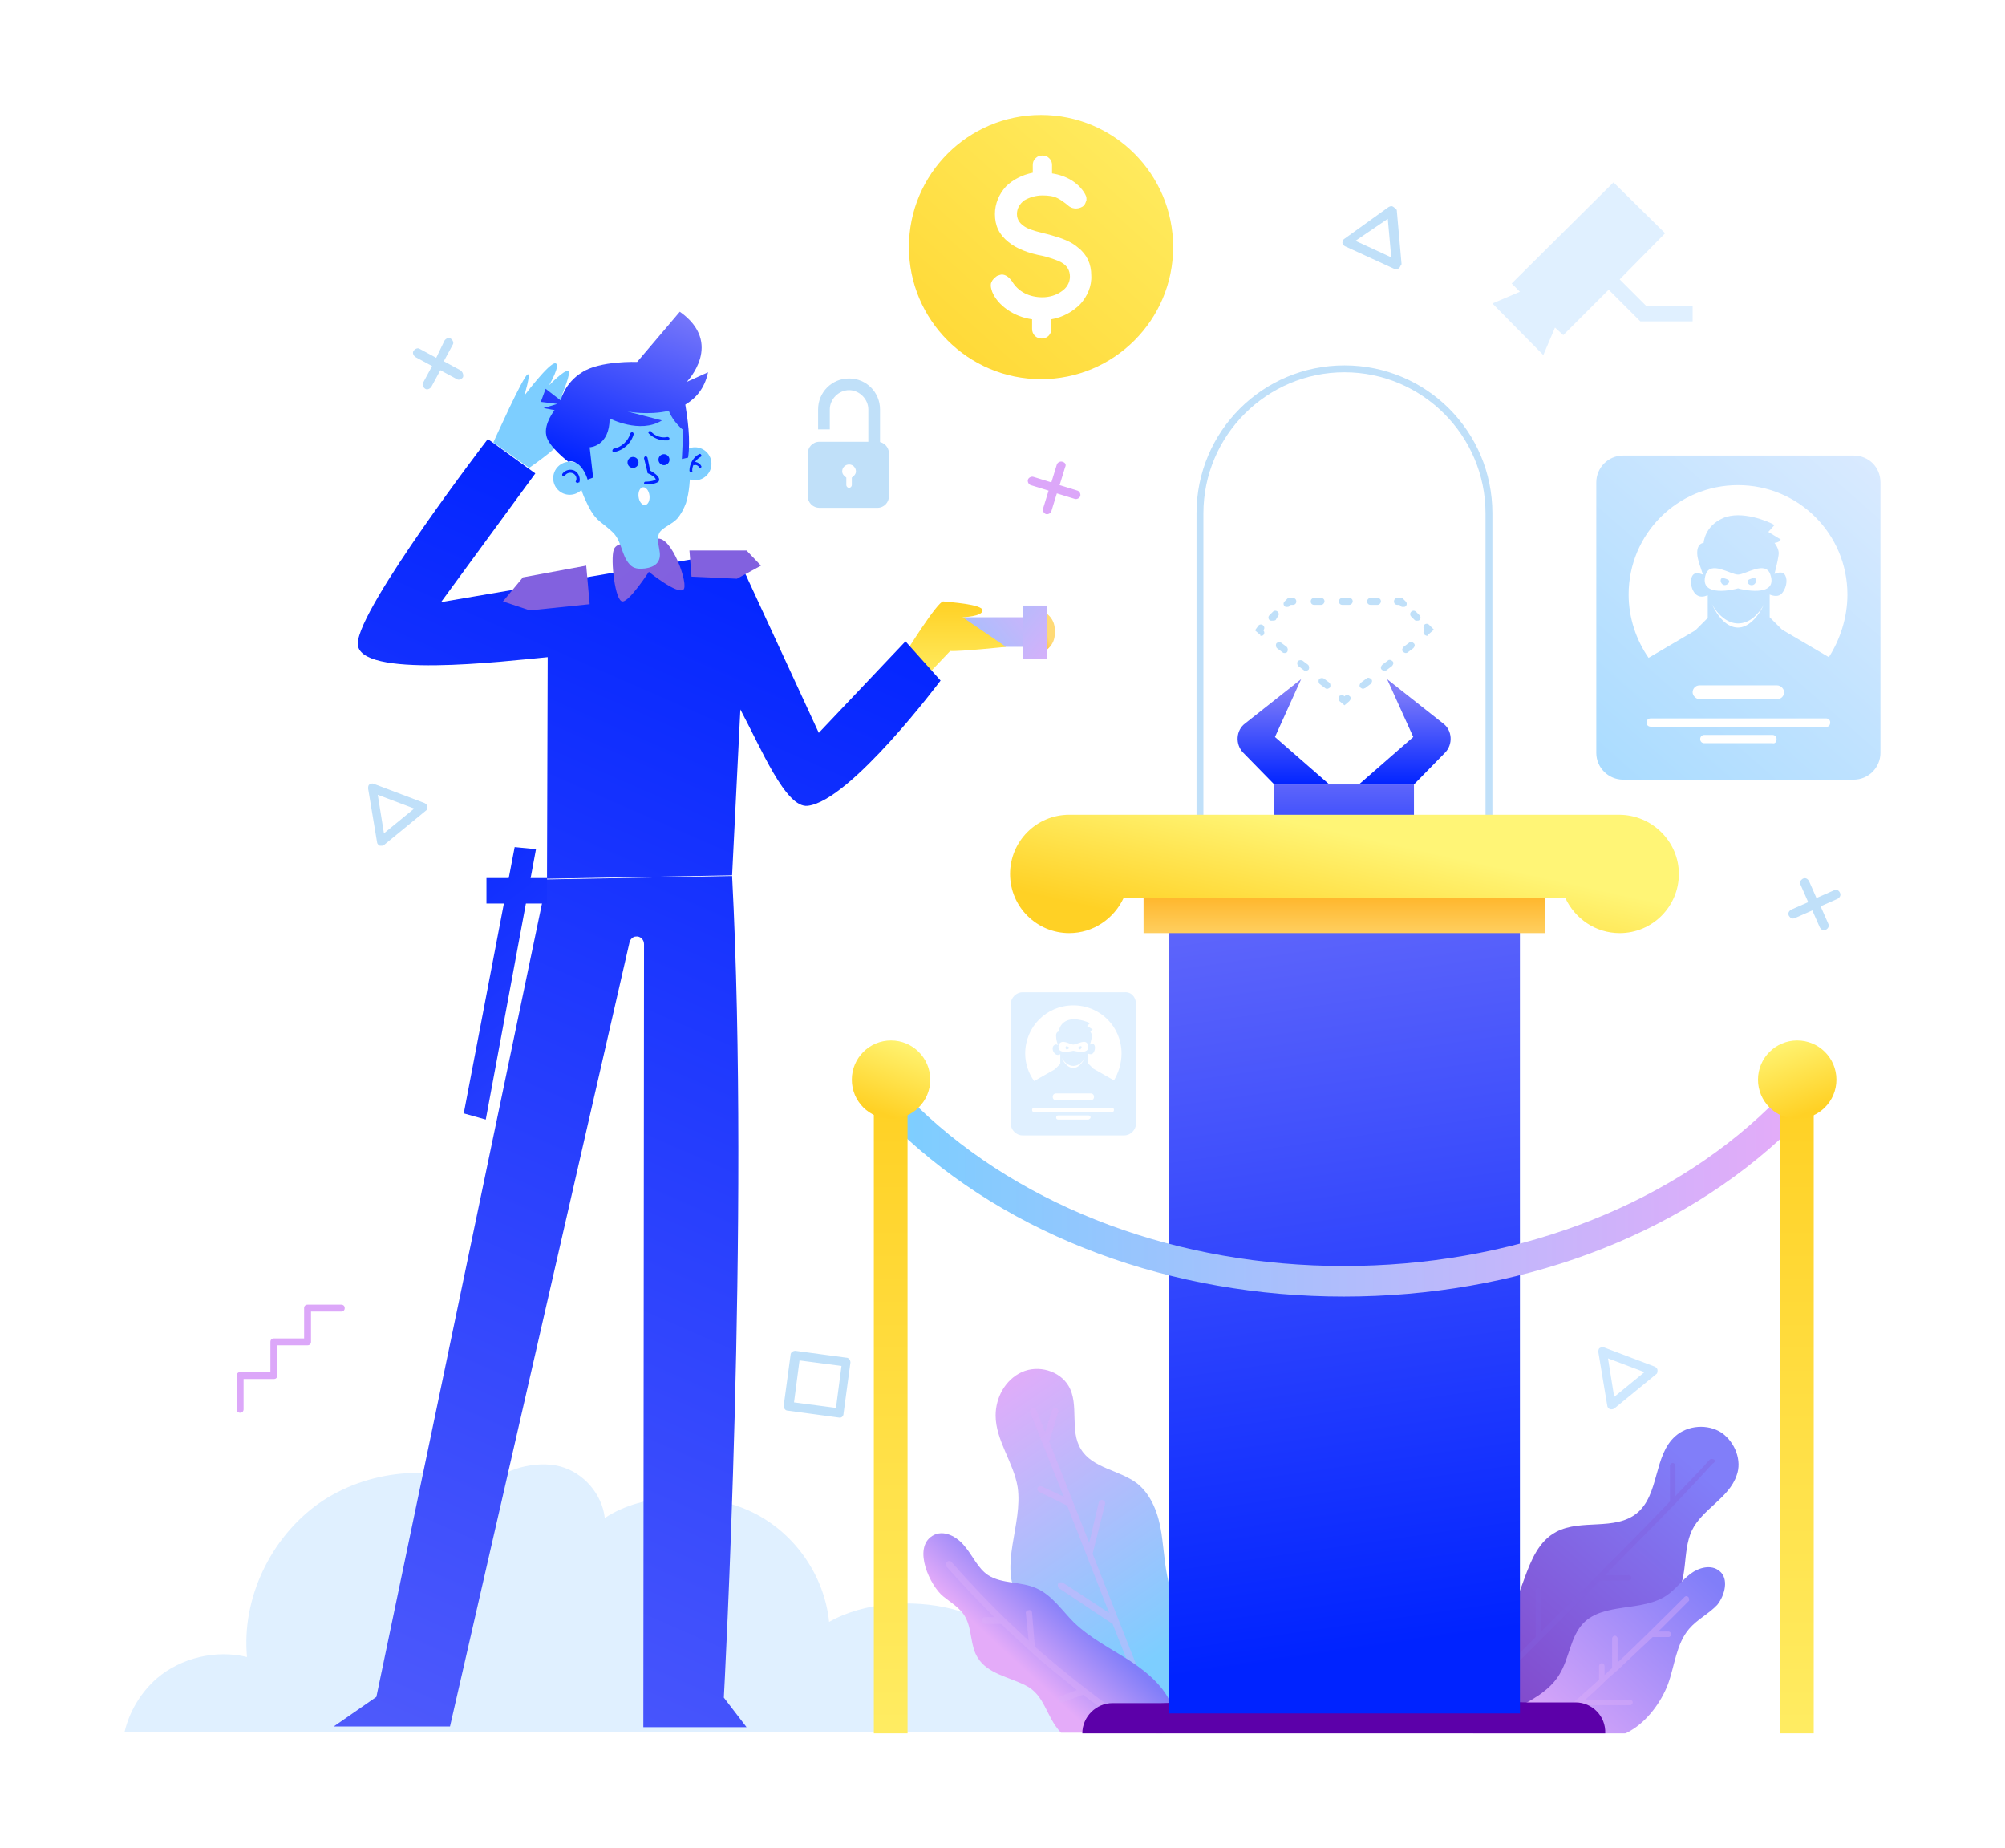
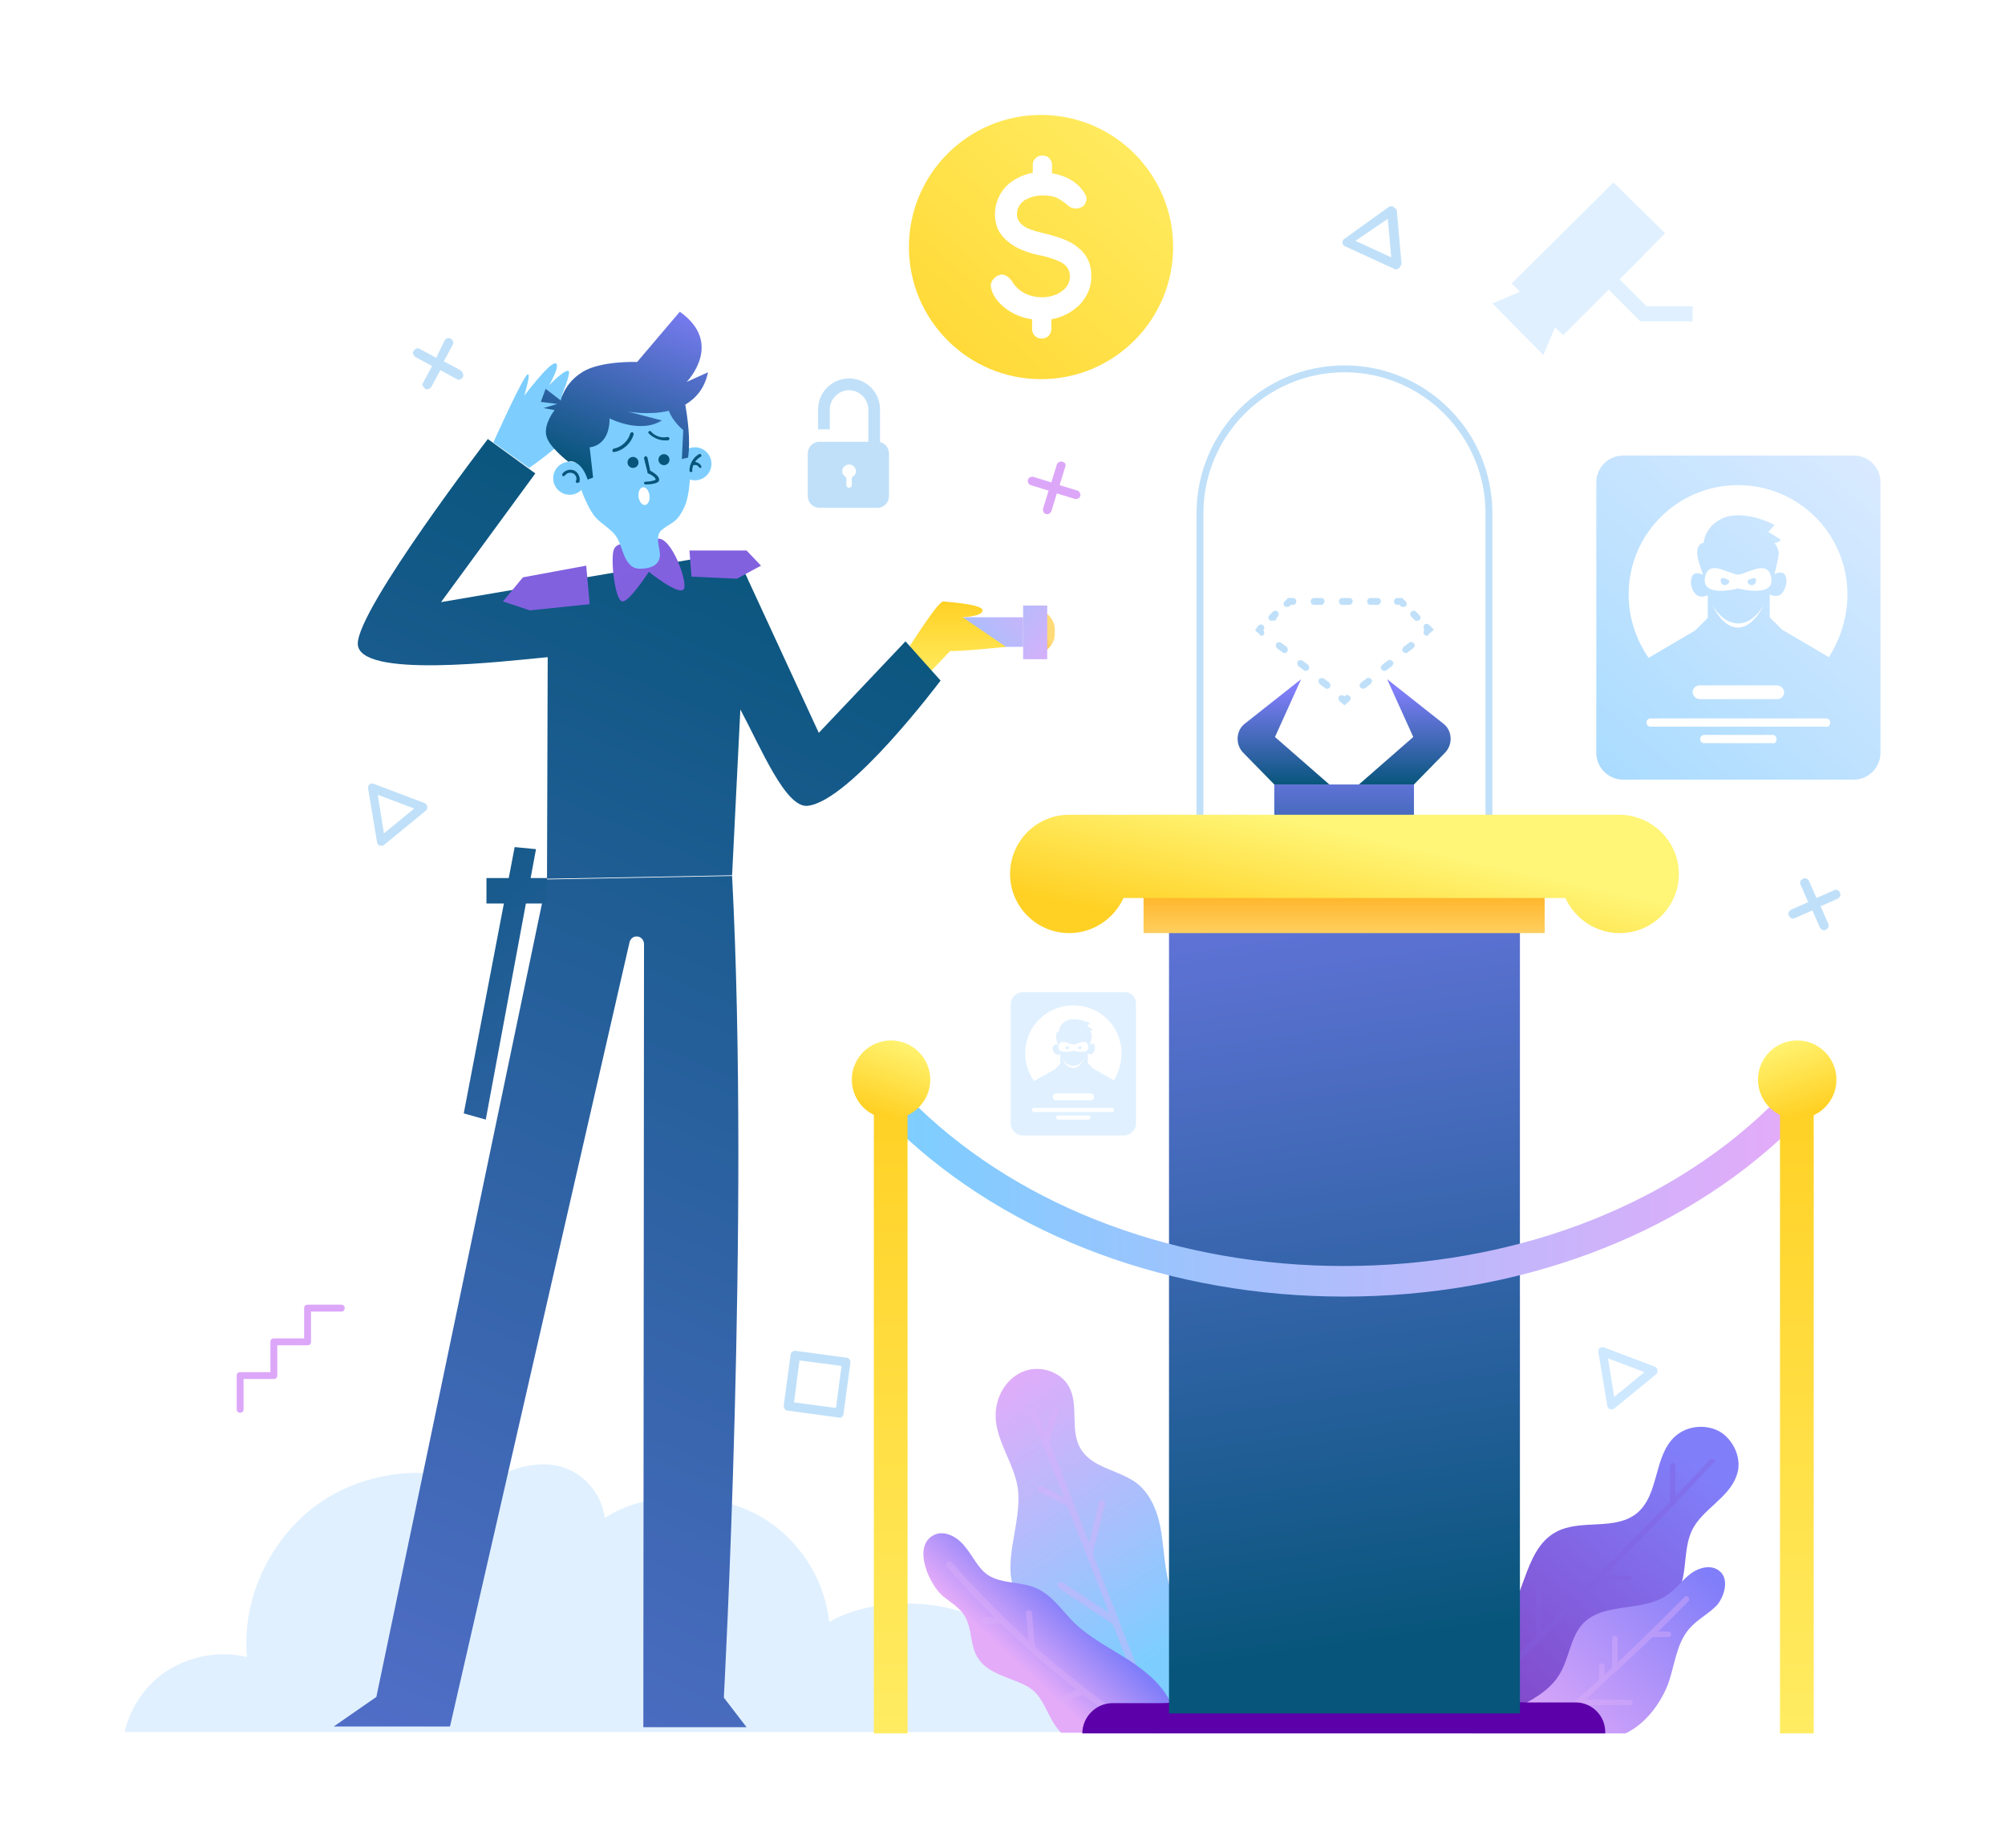
<svg xmlns="http://www.w3.org/2000/svg" version="1.1" id="OBJECTS" x="0px" y="0px" viewBox="0 0 291.4 268.5" style="enable-background:new 0 0 291.4 268.5;" xml:space="preserve">
  <style type="text/css">
	.st0{fill:#C0E0F9;}
	.st1{fill:url(#SVGID_1_);}
	.st2{fill:url(#SVGID_2_);}
	.st3{fill:#E0F0FF;}
	.st4{fill:url(#SVGID_3_);}
	.st5{opacity:0.4;fill:#DBAEFA;}
	.st6{fill:url(#SVGID_4_);}
	.st7{fill:url(#SVGID_5_);}
	.st8{opacity:0.4;fill:#8260DE;}
	.st9{fill:url(#SVGID_6_);}
	.st10{fill:url(#SVGID_7_);}
	.st11{fill:url(#SVGID_8_);}
	.st12{fill:url(#SVGID_9_);}
	.st13{fill:url(#SVGID_10_);}
	.st14{fill:url(#SVGID_11_);}
	.st15{fill:url(#SVGID_12_);}
	.st16{fill:#7DCEFF;}
- 	.st17{fill:#0023FF;}
+ 	.st17{fill:#07557b;}
	.st18{fill:#FFFEFF;}
	.st19{fill:url(#SVGID_13_);}
	.st20{fill:url(#SVGID_14_);}
	.st21{fill:url(#SVGID_15_);}
	.st22{fill:url(#SVGID_16_);}
	.st23{fill:url(#SVGID_17_);}
	.st24{fill:#8261DF;}
	.st25{fill:none;stroke:url(#SVGID_18_);stroke-width:4.442;stroke-linecap:round;stroke-linejoin:round;stroke-miterlimit:10;}
	.st26{fill:url(#SVGID_19_);}
	.st27{fill:url(#SVGID_20_);}
	.st28{fill:url(#SVGID_21_);}
	.st29{fill:url(#SVGID_22_);}
	.st30{fill:url(#SVGID_23_);}
	.st31{fill:url(#SVGID_24_);}
	.st32{fill:url(#SVGID_25_);}
	.st33{fill:url(#SVGID_26_);}
	.st34{fill:url(#SVGID_27_);}
	.st35{fill:url(#SVGID_28_);}
	.st36{fill:#DCA7F9;}
	.st37{fill:#CEE8FF;}
</style>
  <g>
    <g>
      <path class="st0" d="M216.9,121.2h-43V74.6c0-11.9,9.6-21.5,21.5-21.5s21.5,9.6,21.5,21.5V121.2z M174.8,120.2h41.1V74.6    c0-11.3-9.2-20.5-20.5-20.5c-11.3,0-20.5,9.2-20.5,20.5V120.2z" />
    </g>
    <linearGradient id="SVGID_1_" gradientUnits="userSpaceOnUse" x1="186.505" y1="114.211" x2="186.505" y2="100.179">
-       <stop offset="3.091980e-003" style="stop-color:#0023FF" />
+       <stop offset="3.091980e-003" style="stop-color:#07557b" />
      <stop offset="1" style="stop-color:#817EF9" />
    </linearGradient>
    <path class="st1" d="M185.2,114l-4.5-4.6c-1.2-1.2-1.1-3.3,0.3-4.3l8.1-6.4l-3.8,8.4l7.9,6.9H185.2z" />
    <linearGradient id="SVGID_2_" gradientUnits="userSpaceOnUse" x1="204.208" y1="114.211" x2="204.208" y2="100.179">
-       <stop offset="3.091980e-003" style="stop-color:#0023FF" />
+       <stop offset="3.091980e-003" style="stop-color:#07557b" />
      <stop offset="1" style="stop-color:#817EF9" />
    </linearGradient>
    <path class="st2" d="M205.5,114l4.5-4.6c1.2-1.2,1.1-3.3-0.3-4.3l-8.1-6.4l3.8,8.4l-7.9,6.9H205.5z" />
    <g>
      <g>
        <path class="st0" d="M203.9,88.2c-0.1,0-0.2,0-0.3-0.1l-0.2-0.2h-0.3c-0.3,0-0.5-0.2-0.5-0.5c0-0.3,0.2-0.5,0.5-0.5h0.7l0.5,0.5     c0.2,0.2,0.2,0.5,0,0.7C204.2,88.2,204.1,88.2,203.9,88.2z" />
      </g>
      <g>
        <path class="st0" d="M205.9,90.2c-0.1,0-0.2,0-0.3-0.1l-0.5-0.5c-0.2-0.2-0.2-0.5,0-0.7c0.2-0.2,0.5-0.2,0.7,0l0.5,0.5     c0.2,0.2,0.2,0.5,0,0.7C206.2,90.2,206.1,90.2,205.9,90.2z" />
      </g>
      <g>
        <path class="st0" d="M207.4,92.4c-0.1,0-0.3-0.1-0.4-0.2c-0.2-0.2-0.1-0.5,0-0.7c-0.2-0.2-0.1-0.5,0-0.7c0.2-0.2,0.5-0.2,0.7,0     l0.7,0.7l-0.8,0.7C207.6,92.3,207.5,92.4,207.4,92.4z" />
      </g>
      <g>
        <path class="st0" d="M198.1,100.1c-0.1,0-0.3-0.1-0.4-0.2c-0.2-0.2-0.1-0.5,0.1-0.7l0.8-0.6c0.2-0.2,0.5-0.1,0.7,0.1     c0.2,0.2,0.1,0.5-0.1,0.7l-0.8,0.6C198.3,100,198.2,100.1,198.1,100.1z M201.2,97.5c-0.1,0-0.3-0.1-0.4-0.2     c-0.2-0.2-0.1-0.5,0.1-0.7l0.8-0.6c0.2-0.2,0.5-0.1,0.7,0.1c0.2,0.2,0.1,0.5-0.1,0.7l-0.8,0.6C201.4,97.5,201.3,97.5,201.2,97.5z      M204.3,94.9c-0.1,0-0.3-0.1-0.4-0.2c-0.2-0.2-0.1-0.5,0.1-0.7l0.8-0.6c0.2-0.2,0.5-0.1,0.7,0.1c0.2,0.2,0.1,0.5-0.1,0.7     l-0.8,0.6C204.5,94.9,204.4,94.9,204.3,94.9z" />
      </g>
      <g>
        <path class="st0" d="M195.4,102.5l-0.7-0.6c-0.2-0.2-0.2-0.5-0.1-0.7c0.2-0.2,0.5-0.2,0.7-0.1l0.1,0.1l0.1-0.1     c0.2-0.2,0.5-0.1,0.7,0.1c0.2,0.2,0.1,0.5-0.1,0.7L195.4,102.5z" />
      </g>
      <g>
        <path class="st0" d="M192.9,100.1c-0.1,0-0.2,0-0.3-0.1l-0.8-0.6c-0.2-0.2-0.2-0.5-0.1-0.7c0.2-0.2,0.5-0.2,0.7-0.1l0.8,0.6     c0.2,0.2,0.2,0.5,0.1,0.7C193.2,100,193,100.1,192.9,100.1z M189.8,97.5c-0.1,0-0.2,0-0.3-0.1l-0.8-0.6c-0.2-0.2-0.2-0.5-0.1-0.7     c0.2-0.2,0.5-0.2,0.7-0.1l0.8,0.6c0.2,0.2,0.2,0.5,0.1,0.7C190.1,97.4,189.9,97.5,189.8,97.5z M186.7,94.9c-0.1,0-0.2,0-0.3-0.1     l-0.8-0.6c-0.2-0.2-0.2-0.5-0.1-0.7c0.2-0.2,0.5-0.2,0.7-0.1l0.8,0.6c0.2,0.2,0.2,0.5,0.1,0.7C187,94.9,186.8,94.9,186.7,94.9z" />
      </g>
      <g>
        <path class="st0" d="M183.3,92.4c-0.1,0-0.2,0-0.1-0.1l-0.8-0.7l0.5-0.7c0.2-0.2,0.5-0.2,0.7,0c0.2,0.2,0.2,0.5,0,0.7     c0.2,0.2,0.2,0.5,0,0.7C183.6,92.3,183.5,92.4,183.3,92.4z" />
      </g>
      <g>
        <path class="st0" d="M184.8,90.2c-0.1,0-0.2,0-0.3-0.1c-0.2-0.2-0.2-0.5,0-0.7l0.5-0.5c0.2-0.2,0.5-0.2,0.7,0     c0.2,0.2,0.2,0.5,0,0.7l-0.3,0.5C185.3,90.2,184.9,90.2,184.8,90.2z" />
      </g>
      <g>
        <path class="st0" d="M187,88.2c-0.1,0-0.2,0-0.3-0.1c-0.2-0.2-0.2-0.5,0-0.7l0.5-0.5h0.7c0.3,0,0.5,0.2,0.5,0.5     c0,0.3-0.2,0.5-0.5,0.5h-0.3l-0.2,0.2C187.3,88.2,187.1,88.2,187,88.2z" />
      </g>
      <g>
        <path class="st0" d="M200.2,87.9h-1c-0.3,0-0.5-0.2-0.5-0.5c0-0.3,0.2-0.5,0.5-0.5h1c0.3,0,0.5,0.2,0.5,0.5     C200.7,87.6,200.5,87.9,200.2,87.9z M196.1,87.9h-1c-0.3,0-0.5-0.2-0.5-0.5c0-0.3,0.2-0.5,0.5-0.5h1c0.3,0,0.5,0.2,0.5,0.5     C196.6,87.6,196.4,87.9,196.1,87.9z M192,87.9h-1c-0.3,0-0.5-0.2-0.5-0.5c0-0.3,0.2-0.5,0.5-0.5h1c0.3,0,0.5,0.2,0.5,0.5     C192.5,87.6,192.3,87.9,192,87.9z" />
      </g>
    </g>
    <path class="st3" d="M188.1,251.8c-1.4-5.9-4.9-11.2-10-14.2c-7.7-4.5-21.1-1.1-26.1,6.2c-3.1-4.9-8.1-8.6-13.7-10   c-5.6-1.4-12.7-1-17.8,1.9c-0.7-6.9-5.2-13.2-11.5-16.1c-6.2-2.9-15.4-2.8-21.1,1c-0.4-3.5-3.1-6.6-6.5-7.5   c-3.4-0.9-8.5,0.3-10.6,3.1c-7.8-3.6-17.5-2.6-24.5,2.3c-7,5-11.2,13.8-10.4,22.3c-4.5-1.1-9.6,0.1-13.1,3.1c-2.3,2-4,4.8-4.7,7.8   H188.1z" />
    <g>
      <g>
        <linearGradient id="SVGID_3_" gradientUnits="userSpaceOnUse" x1="168.159" y1="241.165" x2="141.175" y2="201.833">
          <stop offset="9.422110e-003" style="stop-color:#7DCEFF" />
          <stop offset="0.998" style="stop-color:#E4ABF9" />
        </linearGradient>
        <path class="st4" d="M148,232.2c1.7,2.7,5.2,3.9,7.3,6.2c1.9,2,2.7,4.8,3.3,7.4c0.5,2,0.9,4.1,1.8,6H177c0.6-1,0.9-2.1,1-3.4     c0.4-6.5-5.9-11.3-7.9-17.5c-0.8-2.6-0.9-5.4-1.3-8.1c-0.4-2.7-1.4-5.5-3.5-7.2c-2.6-2-6.5-2.2-8.2-5c-1.7-2.7-0.2-6.5-1.8-9.2     c-1.3-2.2-4.4-3.1-6.8-2c-2.4,1.1-3.8,3.7-3.8,6.3c0,3.6,2.6,6.8,3.2,10.4C148.7,221.5,145.1,227.6,148,232.2z" />
        <path class="st5" d="M154.6,217.5l-3.2-1.5c-0.2-0.1-0.5,0-0.6,0.2c-0.1,0.2,0,0.5,0.2,0.6l4.1,2l6.1,15.6l-6.7-4.4     c-0.2-0.1-0.5-0.1-0.7,0.1c-0.1,0.2-0.1,0.5,0.1,0.7l7.8,5.2l6.3,15.9c0,0,0,0,0,0h0.9c0-0.1,0.1-0.2,0-0.4l-10.1-25.7l1.8-7.2     c0.1-0.3-0.1-0.5-0.3-0.6c-0.3-0.1-0.5,0.1-0.6,0.3l-1.4,5.9l-5.8-14.7l1.3-4.3c0.1-0.3-0.1-0.5-0.3-0.6     c-0.3-0.1-0.5,0.1-0.6,0.3l-1,3.2l-1.3-3.2c-0.1-0.2-0.4-0.4-0.6-0.3c-0.2,0.1-0.4,0.4-0.3,0.6L154.6,217.5z" />
      </g>
      <g>
        <linearGradient id="SVGID_4_" gradientUnits="userSpaceOnUse" x1="156.271" y1="234.163" x2="148.598" y2="242.441">
          <stop offset="9.422110e-003" style="stop-color:#817EF9" />
          <stop offset="0.998" style="stop-color:#E4ABF9" />
        </linearGradient>
        <path class="st6" d="M154.2,251.8C154.2,251.8,154.2,251.8,154.2,251.8l16.8,0c0-0.9-0.1-1.9-0.4-3.1c-0.9-3.2-3.6-5.5-6.3-7.3     c-2.8-1.8-5.8-3.3-8.2-5.6c-1.8-1.8-3.2-4-5.5-5c-2.2-1-5-0.6-7-1.9c-1.5-1-2.2-2.8-3.4-4.2c-1.1-1.4-3.1-2.5-4.7-1.5     c-2.9,1.8-0.3,7.3,1.6,8.8c1.1,0.9,2.5,1.7,3.2,3c1,1.8,0.7,4.2,1.8,5.9c1.4,2.3,4.5,2.8,6.9,4     C151.9,246.3,152,249.5,154.2,251.8z" />
        <path class="st5" d="M164.9,250.5c-5.1-3.4-9.9-7.2-14.5-11.2l-0.4-4.9c0-0.3-0.3-0.5-0.5-0.4c-0.3,0-0.5,0.3-0.4,0.5l0.4,3.9     c-4-3.6-7.7-7.4-11.2-11.4c-0.2-0.2-0.5-0.2-0.7,0c-0.2,0.2-0.2,0.5,0,0.7c2.2,2.5,4.5,4.9,6.9,7.3h-1.3c-0.3,0-0.5,0.2-0.5,0.5     c0,0.3,0.2,0.5,0.5,0.5h2.3c1.4,1.4,2.9,2.7,4.3,4c0,0,0,0,0.1,0.1c2.1,1.9,4.4,3.7,6.6,5.5l-2.4,0.9c-0.2,0.1-0.4,0.4-0.3,0.6     c0.1,0.2,0.3,0.3,0.4,0.3c0.1,0,0.1,0,0.2,0l3-1.1c2.4,1.8,4.8,3.5,7.2,5.2c0.1,0.1,0.2,0.1,0.3,0.1c0.2,0,0.3-0.1,0.4-0.2     C165.2,251,165.1,250.7,164.9,250.5z" />
      </g>
      <g>
        <linearGradient id="SVGID_5_" gradientUnits="userSpaceOnUse" x1="208.297" y1="257.514" x2="246.702" y2="213.461">
          <stop offset="9.422110e-003" style="stop-color:#8339BC" />
          <stop offset="1" style="stop-color:#817EF9" />
        </linearGradient>
        <path class="st7" d="M250.2,208.2c-2-1.3-4.9-1.1-6.7,0.5c-3.2,2.8-2.3,8.5-5.6,11.2c-3.2,2.6-8.1,0.8-11.7,2.7     c-5.1,2.7-4.4,10.8-8.9,14.4c-2.4,1.9-5.6,2.1-8.3,3.6c-2.7,1.4-4.7,4.1-5.2,7.1c-0.2,1.1-0.2,2.6,0,4.1H228     c4.6-3.7,3.4-12.4,8.4-15.9c2.1-1.4,5.1-1.6,6.8-3.6c2.3-2.6,1.2-6.7,2.7-9.9c1.5-3.1,5.4-4.7,6.5-8     C253.2,212.3,252.2,209.6,250.2,208.2z" />
        <path class="st8" d="M249.1,212.1c-0.2-0.1-0.4-0.1-0.6,0c-1.6,1.8-3.3,3.5-5,5.3V213c0-0.2-0.2-0.4-0.4-0.4     c-0.2,0-0.4,0.2-0.4,0.4v5.2c-4.9,5.1-10,10.2-14.9,15.1l-3.8,3.8v-5.9c0-0.2-0.2-0.4-0.4-0.4c-0.2,0-0.4,0.2-0.4,0.4v6.7     l-13.9,13.9h1.1l17.9-17.9c1.4-1.4,2.8-2.8,4.2-4.2h4.2c0.2,0,0.4-0.2,0.4-0.4c0-0.2-0.2-0.4-0.4-0.4h-3.4     c3.3-3.4,6.7-6.8,10-10.2c0,0,0,0,0,0c1.9-2,3.8-4,5.6-6C249.3,212.5,249.3,212.2,249.1,212.1z" />
      </g>
      <g>
        <linearGradient id="SVGID_6_" gradientUnits="userSpaceOnUse" x1="247.687" y1="228.07" x2="222.978" y2="254.722">
          <stop offset="9.422110e-003" style="stop-color:#817EF9" />
          <stop offset="0.998" style="stop-color:#E4ABF9" />
        </linearGradient>
        <path class="st9" d="M249.9,228.3c-1.2-1-3-0.5-4.2,0.4c-1.2,0.9-2.1,2.2-3.4,3.1c-3.6,2.5-9.2,1-12.2,4.1c-1.9,2-2,5.1-3.5,7.5     c-1.4,2.3-4,3.7-6.4,4.9c-2.1,1-4.4,2-6.1,3.6h22.1c0.3-0.1,0.5-0.2,0.8-0.4c2.4-1.4,4.4-4.1,5.4-6.7c1-2.7,1.2-5.9,3.1-8.1     c1.2-1.4,2.9-2.2,4.1-3.5C250.7,231.8,251.3,229.4,249.9,228.3z" />
        <path class="st5" d="M245.4,232.1c-0.2-0.2-0.4-0.2-0.6,0c-3.2,3.2-6.4,6.4-9.7,9.5v-3.5c0-0.2-0.2-0.4-0.4-0.4     c-0.2,0-0.4,0.2-0.4,0.4v4.3c-0.4,0.3-0.7,0.7-1.1,1v-1.3c0-0.2-0.2-0.4-0.4-0.4c-0.2,0-0.4,0.2-0.4,0.4v2     c-2.9,2.6-5.8,5.2-8.7,7.7h1.2c1.5-1.3,3.1-2.6,4.6-4h7.4c0.2,0,0.4-0.2,0.4-0.4c0-0.2-0.2-0.4-0.4-0.4h-6.5     c0.9-0.8,1.8-1.6,2.7-2.5c0,0,0,0,0.1-0.1c0.6-0.6,1.2-1.1,1.9-1.7c0,0,0,0,0,0c1.7-1.6,3.4-3.2,5.1-4.8h2.3     c0.2,0,0.4-0.2,0.4-0.4c0-0.2-0.2-0.4-0.4-0.4h-1.5c1.5-1.5,3-3,4.5-4.5C245.5,232.5,245.5,232.3,245.4,232.1z" />
      </g>
    </g>
    <linearGradient id="SVGID_7_" gradientUnits="userSpaceOnUse" x1="196.891" y1="241.02" x2="218.096" y2="93.674">
      <stop offset="3.091980e-003" style="stop-color:#5C00A9" />
      <stop offset="1" style="stop-color:#817EF9" />
    </linearGradient>
    <path class="st10" d="M229,247.4h-7.1c-10.2,0-9.8-8.2-18.7-8.2V128.1h-15.7v111.2c-8.9,0-8.5,8.2-18.7,8.2h-7.1   c-2.4,0-4.4,2-4.4,4.4h38h38C233.4,249.4,231.4,247.4,229,247.4z" />
    <g>
      <g>
        <g>
          <linearGradient id="SVGID_8_" gradientUnits="userSpaceOnUse" x1="144.292" y1="86.359" x2="21.287" y2="367.631" gradientTransform="matrix(1 0 0 1 -5.2391 0)">
-             <stop offset="3.091980e-003" style="stop-color:#0023FF" />
+             <stop offset="3.091980e-003" style="stop-color:#07557b" />
            <stop offset="1" style="stop-color:#817EF9" />
          </linearGradient>
          <path class="st11" d="M65.4,250.9l26.1-114c0.1-0.4,0.5-0.8,0.9-0.8c0.6-0.1,1.2,0.4,1.2,1.1l-0.1,113.8h15l-3.3-4.3      c0,0,3.8-69.6,1.2-119.4l-26.9,0.5L54.7,246.6l-6.2,4.3H65.4z" />
        </g>
        <linearGradient id="SVGID_9_" gradientUnits="userSpaceOnUse" x1="132.999" y1="101.13" x2="154.026" y2="83.905">
          <stop offset="9.422110e-003" style="stop-color:#7DCEFF" />
          <stop offset="0.998" style="stop-color:#E4ABF9" />
        </linearGradient>
        <rect x="139.9" y="89.7" class="st12" width="8.8" height="4.3" />
        <linearGradient id="SVGID_10_" gradientUnits="userSpaceOnUse" x1="138.906" y1="87.508" x2="138.906" y2="102.334">
          <stop offset="0" style="stop-color:#FFD125" />
          <stop offset="1" style="stop-color:#FFF576" />
        </linearGradient>
        <path class="st13" d="M139.9,89.7c0,0,2.9-0.1,2.9-1c0-0.9-4.9-1.2-5.7-1.3c-0.8-0.1-5.7,7.8-5.7,7.8l2.8,3.5l3.9-4.1     c1.4,0.1,8.1-0.6,8.1-0.6L139.9,89.7z" />
        <linearGradient id="SVGID_11_" gradientUnits="userSpaceOnUse" x1="105.799" y1="69.589" x2="-17.206" y2="350.86">
-           <stop offset="3.091980e-003" style="stop-color:#0023FF" />
+           <stop offset="3.091980e-003" style="stop-color:#07557b" />
          <stop offset="1" style="stop-color:#817EF9" />
        </linearGradient>
        <path class="st14" d="M131.6,93.2L119,106.5l-10.3-22.3c-0.9-2.4-3.4-3.8-5.9-3.3l-38.7,6.6l13.7-18.7l-6.9-5     c0,0-18.8,24.5-18.9,29.7c-0.1,5.2,21.2,2.6,27.6,2l-0.1,32.2l26.9-0.5l1.2-24.1c3,5.6,6.6,14.4,9.8,14     c6.2-0.7,19.3-18.2,19.3-18.2L131.6,93.2z" />
        <linearGradient id="SVGID_12_" gradientUnits="userSpaceOnUse" x1="418.924" y1="203.26" x2="571.655" y2="-1.885" gradientTransform="matrix(-1 0 0 1 601.9413 0)">
          <stop offset="9.422110e-003" style="stop-color:#8339BC" />
          <stop offset="1" style="stop-color:#817EF9" />
        </linearGradient>
        <path class="st15" d="M91.2,78.9c0,0-1.7,0-2,1c-0.5,1.4,0.2,7.6,1.3,7.5c1,0,3.8-4.3,3.8-4.3s4.1,3.3,5,2.6     c0.9-0.6-1.7-7.9-3.8-7.4C93.4,78.7,91.2,78.9,91.2,78.9z" />
        <g>
          <path class="st16" d="M93.8,82.6c-0.9,0.1-1.7,0.1-2.3-0.6c-1.2-1.3-1.1-3.3-2.4-4.6c-0.6-0.6-1.3-1.1-1.9-1.6      c-1-0.8-1.6-2-2.1-3.1c-2.5-5.2-2.8-17.1,5.5-17.7c8.3-0.6,9.7,8.7,9.7,13c0,1.7-0.1,3.5-0.6,5.1c-0.3,0.8-0.7,1.6-1.3,2.3      c-0.7,0.7-1.5,1-2.2,1.6c-1,0.8-0.4,2.3-0.3,3.4C96,81.7,95.2,82.4,93.8,82.6z" />
        </g>
        <g>
          <circle class="st16" cx="82.8" cy="69.5" r="2.4" />
        </g>
        <g>
          <circle class="st16" cx="101" cy="67.4" r="2.4" />
        </g>
        <circle class="st17" cx="92" cy="67.2" r="0.8" />
        <ellipse transform="matrix(0.9923 -0.124 0.124 0.9923 -8.2213 12.1613)" class="st18" cx="93.6" cy="72.1" rx="0.8" ry="1.3" />
        <circle class="st17" cx="96.5" cy="66.8" r="0.8" />
        <g>
          <path class="st17" d="M93.8,70.4c-0.1,0-0.2-0.1-0.2-0.2c0-0.1,0.1-0.2,0.2-0.2c0.8,0,1.4-0.2,1.5-0.3c0-0.3-0.6-0.7-1.1-0.9      c-0.1,0-0.1-0.1-0.1-0.2l-0.5-2c0-0.1,0.1-0.3,0.2-0.3c0.1,0,0.3,0.1,0.3,0.2l0.4,1.9c0.4,0.2,1.2,0.7,1.3,1.2      c0,0.1,0,0.3-0.1,0.4C95.2,70.4,94,70.4,93.8,70.4C93.8,70.4,93.8,70.4,93.8,70.4z" />
        </g>
        <g>
          <path class="st17" d="M100.4,68.6c-0.1,0-0.2-0.1-0.2-0.2c0-1,0.6-2,1.4-2.4c0.1-0.1,0.3,0,0.3,0.1c0.1,0.1,0,0.3-0.1,0.3      c-0.7,0.4-1.2,1.2-1.2,2C100.7,68.5,100.6,68.6,100.4,68.6C100.4,68.6,100.4,68.6,100.4,68.6z" />
        </g>
        <g>
          <path class="st17" d="M101.8,68c-0.1,0-0.2,0-0.2-0.1c-0.1-0.2-0.4-0.4-0.7-0.3c-0.1,0-0.3-0.1-0.3-0.2c0-0.1,0.1-0.3,0.2-0.3      c0.4,0,0.9,0.2,1.1,0.6c0.1,0.1,0,0.3-0.1,0.3C101.9,68,101.8,68,101.8,68z" />
        </g>
        <g>
          <path class="st17" d="M83.9,70.2C83.8,70.2,83.8,70.2,83.9,70.2c-0.2-0.1-0.3-0.2-0.2-0.3c0.2-0.4,0-0.9-0.4-1.1      c-0.4-0.2-0.9-0.1-1.2,0.3c-0.1,0.1-0.2,0.1-0.3,0.1c-0.1-0.1-0.1-0.2-0.1-0.3c0.4-0.6,1.2-0.8,1.8-0.5c0.6,0.3,0.9,1.1,0.7,1.7      C84,70.1,84,70.2,83.9,70.2z" />
        </g>
        <g>
          <path class="st17" d="M96.6,64c-0.8,0-1.7-0.4-2.3-1c-0.1-0.1-0.1-0.3,0-0.3c0.1-0.1,0.3-0.1,0.3,0c0.6,0.7,1.6,1,2.4,0.8      c0.1,0,0.3,0.1,0.3,0.2c0,0.1-0.1,0.3-0.2,0.3C97,64,96.8,64,96.6,64z" />
        </g>
        <g>
          <path class="st17" d="M89.2,65.7c-0.1,0-0.2-0.1-0.2-0.2c0-0.1,0.1-0.3,0.2-0.3c1.1-0.2,2.1-1.1,2.4-2.2c0-0.1,0.2-0.2,0.3-0.2      c0.1,0,0.2,0.2,0.2,0.3C91.7,64.5,90.5,65.5,89.2,65.7C89.2,65.7,89.2,65.7,89.2,65.7z" />
        </g>
      </g>
      <path class="st16" d="M76.9,68c0,0,5.7-3.9,6-5.5c0.3-1.6-2.7,0.4-2.7,0.4s5.2-7.6,4.3-7.7s-2.9,2.4-2.9,2.4s1.5-3.6,1-3.7    C82,53.7,79.8,56,79.8,56s1.8-3.1,0.9-3.2c-0.9-0.1-4.5,4.7-4.5,4.7s1-3.3,0.5-3.1c-0.6,0.1-5,9.9-5,9.9L76.9,68z" />
      <linearGradient id="SVGID_13_" gradientUnits="userSpaceOnUse" x1="87.048" y1="68.808" x2="96.722" y2="42.233">
-         <stop offset="3.091980e-003" style="stop-color:#0023FF" />
+         <stop offset="3.091980e-003" style="stop-color:#07557b" />
        <stop offset="1" style="stop-color:#817EF9" />
      </linearGradient>
      <path class="st19" d="M102.9,54.1l-3.1,1.4c0,0,5.5-5.6-1-10.2l-6.2,7.3c0,0-5.4-0.2-8,1.5c-2.6,1.6-3.1,4.1-3.1,4.1l-2.2-1.7    l-0.7,1.9l2.4,0.3l-2,0.6l1.6,0.3c0,0-1.6,2-1.2,3.7c0.3,1.6,3.2,3.8,3.2,3.8s0.4-0.2,1,0.1c1.3,0.6,1.8,2.5,1.8,2.5l0.8-0.3    L85.7,65c0,0,2.9-0.1,2.9-4.2c0,0,4.4,2.3,7.6,0.3l-5-1.3c0,0,3,0.6,6-0.1c0.6,1.6,2.1,2.8,2.1,2.8l-0.2,4.2l0.9-0.2    c0.4-2.6-0.1-5.9-0.4-7.7C101.1,57.9,102.4,56.5,102.9,54.1z" />
    </g>
    <linearGradient id="SVGID_14_" gradientUnits="userSpaceOnUse" x1="195.356" y1="130.195" x2="195.356" y2="107.881">
-       <stop offset="3.091980e-003" style="stop-color:#0023FF" />
+       <stop offset="3.091980e-003" style="stop-color:#07557b" />
      <stop offset="1" style="stop-color:#817EF9" />
    </linearGradient>
    <rect x="185.2" y="114" class="st20" width="20.3" height="16" />
    <path class="st3" d="M154.9,152.1c0.1-0.1,0.2-0.1,0.3,0c0.1,0.1,0.3,0.1,0.2,0.2c-0.1,0.1-0.2,0.2-0.4,0.2   C154.9,152.4,154.8,152.3,154.9,152.1z M157,152.5c0.1-0.1,0.2-0.2,0.2-0.4c-0.1-0.1-0.2-0.1-0.3,0c-0.1,0.1-0.3,0.1-0.2,0.2   S156.8,152.5,157,152.5z M165.1,145.9v17.4c0,0.9-0.8,1.7-1.7,1.7h-14.8c-0.9,0-1.7-0.8-1.7-1.7v-17.4c0-0.9,0.8-1.7,1.7-1.7h14.8   C164.4,144.1,165.1,144.9,165.1,145.9z M158.5,162.4c0-0.2-0.1-0.3-0.3-0.3h-4.4c-0.2,0-0.3,0.1-0.3,0.3c0,0.2,0.1,0.3,0.3,0.3h4.4   C158.4,162.6,158.5,162.5,158.5,162.4z M161.9,161.3c0-0.2-0.1-0.3-0.3-0.3h-11.3c-0.2,0-0.3,0.1-0.3,0.3c0,0.2,0.1,0.3,0.3,0.3   h11.3C161.8,161.6,161.9,161.5,161.9,161.3z M154.3,153.7c0.4,0.9,1,1.5,1.7,1.5c0.7,0,1.3-0.7,1.7-1.5c-0.4,0.7-1,1.2-1.7,1.2   C155.3,154.9,154.7,154.4,154.3,153.7z M156,152.7c0.1,0,2.6,0.7,2.1-0.9c-0.3-0.9-1.6,0-2.1,0c-0.5,0-1.7-0.9-2.1,0   C153.4,153.4,155.9,152.7,156,152.7z M153.5,158.9c-0.3,0-0.5,0.2-0.5,0.5c0,0.3,0.2,0.5,0.5,0.5h5c0.3,0,0.5-0.2,0.5-0.5   c0-0.3-0.2-0.5-0.5-0.5H153.5z M163,153.1c0-3.9-3.1-7-7-7c-3.9,0-7,3.1-7,7c0,1.5,0.5,2.9,1.3,4l3-1.7l0.8-0.8v-1.4   c-0.2,0.1-0.5,0.2-0.8-0.1c-0.4-0.4-0.4-1-0.1-1.2c0.2-0.2,0.5-0.1,0.6,0c-0.2-0.4-0.3-0.9-0.3-1.2c-0.1-0.7,0.3-0.8,0.4-0.8   c0,0,0-1.1,1.2-1.6c1.2-0.5,3,0.2,3.3,0.4l-0.4,0.4l0.8,0.5c0,0-0.1,0.2-0.4,0.2c0,0,0.2,0.3,0.3,0.6c0,0.2-0.1,0.9-0.3,1.4   c0.2-0.1,0.5-0.2,0.6,0c0.2,0.2,0.2,0.8-0.1,1.2c-0.2,0.3-0.6,0.2-0.8,0.1v1.4l0.8,0.8l3,1.7C162.5,156,163,154.6,163,153.1z" />
    <linearGradient id="SVGID_15_" gradientUnits="userSpaceOnUse" x1="697.781" y1="239.762" x2="718.986" y2="92.417" gradientTransform="matrix(-1 0 0 1 900.3442 0)">
-       <stop offset="3.091980e-003" style="stop-color:#0023FF" />
+       <stop offset="3.091980e-003" style="stop-color:#07557b" />
      <stop offset="1" style="stop-color:#817EF9" />
    </linearGradient>
    <rect x="169.9" y="130.3" class="st21" width="51" height="118.7" />
    <linearGradient id="SVGID_16_" gradientUnits="userSpaceOnUse" x1="195.356" y1="129.588" x2="195.356" y2="138.044">
      <stop offset="0" style="stop-color:#FFB325" />
      <stop offset="1" style="stop-color:#FFDA76" />
    </linearGradient>
    <rect x="166.2" y="127" class="st22" width="58.3" height="8.6" />
    <linearGradient id="SVGID_17_" gradientUnits="userSpaceOnUse" x1="192.644" y1="139.373" x2="196.614" y2="121.324">
      <stop offset="0" style="stop-color:#FFD125" />
      <stop offset="1" style="stop-color:#FFF576" />
    </linearGradient>
    <path class="st23" d="M235.3,118.4h-79.9c-4.8,0-8.6,3.9-8.6,8.6c0,4.8,3.9,8.6,8.6,8.6c3.5,0,6.5-2.1,7.9-5.1h64.2   c1.4,3,4.4,5.1,7.9,5.1c4.8,0,8.6-3.9,8.6-8.6C244,122.3,240.1,118.4,235.3,118.4z" />
    <polygon class="st24" points="76,83.9 85.2,82.2 85.7,87.8 77,88.7 73.1,87.4  " />
    <polygon class="st24" points="100.5,83.8 100.2,80 108.5,80 110.6,82.2 107.1,84.1  " />
    <linearGradient id="SVGID_18_" gradientUnits="userSpaceOnUse" x1="129.749" y1="174.422" x2="260.964" y2="174.422">
      <stop offset="9.422110e-003" style="stop-color:#7DCEFF" />
      <stop offset="0.998" style="stop-color:#E4ABF9" />
    </linearGradient>
    <path class="st25" d="M258.7,162.5c-15.9,15.4-39,23.7-63.4,23.7c-24.4,0-47.5-8.4-63.4-23.7" />
    <linearGradient id="SVGID_19_" gradientUnits="userSpaceOnUse" x1="129.496" y1="160.847" x2="129.496" y2="280.927">
      <stop offset="0" style="stop-color:#FFD125" />
      <stop offset="1" style="stop-color:#FFF576" />
    </linearGradient>
    <rect x="127" y="160.1" class="st26" width="4.9" height="91.8" />
    <linearGradient id="SVGID_20_" gradientUnits="userSpaceOnUse" x1="127.766" y1="161.646" x2="131.74" y2="150.728">
      <stop offset="0" style="stop-color:#FFD125" />
      <stop offset="1" style="stop-color:#FFF576" />
    </linearGradient>
    <circle class="st27" cx="129.5" cy="156.9" r="5.7" />
    <linearGradient id="SVGID_21_" gradientUnits="userSpaceOnUse" x1="639.127" y1="160.847" x2="639.127" y2="280.927" gradientTransform="matrix(-1 0 0 1 900.3442 0)">
      <stop offset="0" style="stop-color:#FFD125" />
      <stop offset="1" style="stop-color:#FFF576" />
    </linearGradient>
    <rect x="258.7" y="160.1" class="st28" width="4.9" height="91.8" />
    <linearGradient id="SVGID_22_" gradientUnits="userSpaceOnUse" x1="637.397" y1="161.646" x2="641.371" y2="150.728" gradientTransform="matrix(-1 0 0 1 900.3442 0)">
      <stop offset="0" style="stop-color:#FFD125" />
      <stop offset="1" style="stop-color:#FFF576" />
    </linearGradient>
    <circle class="st29" cx="261.2" cy="156.9" r="5.7" />
    <linearGradient id="SVGID_23_" gradientUnits="userSpaceOnUse" x1="150.323" y1="92.06" x2="151.832" y2="91.4">
      <stop offset="0" style="stop-color:#FFB325" />
      <stop offset="1" style="stop-color:#FFDA76" />
    </linearGradient>
    <path class="st30" d="M150.4,95L150.4,95c1.6,0,2.9-1.3,2.9-2.9v-0.6c0-1.6-1.3-2.9-2.9-2.9l0,0V95z" />
    <linearGradient id="SVGID_24_" gradientUnits="userSpaceOnUse" x1="135.467" y1="-138.508" x2="156.494" y2="-155.733" gradientTransform="matrix(1 0 0 -1 0 -58.8983)">
      <stop offset="9.422110e-003" style="stop-color:#7DCEFF" />
      <stop offset="0.998" style="stop-color:#E4ABF9" />
    </linearGradient>
    <rect x="148.7" y="88" class="st31" width="3.5" height="7.8" />
    <linearGradient id="SVGID_25_" gradientUnits="userSpaceOnUse" x1="50.091" y1="113.475" x2="157.315" y2="252.042">
-       <stop offset="3.091980e-003" style="stop-color:#0023FF" />
+       <stop offset="3.091980e-003" style="stop-color:#07557b" />
      <stop offset="1" style="stop-color:#817EF9" />
    </linearGradient>
    <polygon class="st32" points="74.8,123.1 77.9,123.4 70.6,162.7 67.4,161.8  " />
    <linearGradient id="SVGID_26_" gradientUnits="userSpaceOnUse" x1="57.979" y1="107.371" x2="165.203" y2="245.938">
-       <stop offset="3.091980e-003" style="stop-color:#0023FF" />
+       <stop offset="3.091980e-003" style="stop-color:#07557b" />
      <stop offset="1" style="stop-color:#817EF9" />
    </linearGradient>
    <rect x="70.7" y="127.6" class="st33" width="8.8" height="3.7" />
    <polygon class="st3" points="239.3,44.5 235.4,40.6 242,33.9 234.5,26.5 219.7,41.2 220.9,42.4 216.9,44.1 224.3,51.6 226,47.6    227.2,48.7 233.8,42.1 238.4,46.7 246,46.7 246,44.5  " />
    <linearGradient id="SVGID_27_" gradientUnits="userSpaceOnUse" x1="124.925" y1="65.487" x2="180.948" y2="2.584">
      <stop offset="0" style="stop-color:#FFD125" />
      <stop offset="1" style="stop-color:#FFF576" />
    </linearGradient>
    <path class="st34" d="M151.3,16.7c-10.6,0-19.2,8.6-19.2,19.2c0,10.6,8.6,19.2,19.2,19.2c10.6,0,19.2-8.6,19.2-19.2   C170.5,25.3,161.9,16.7,151.3,16.7z M157,44.2c-1.1,1.1-2.5,1.9-4.2,2.2v1.4c0,0.8-0.6,1.4-1.4,1.4c-0.8,0-1.4-0.6-1.4-1.4v-1.4   c-1.4-0.2-2.6-0.7-3.6-1.4c-1-0.7-1.8-1.6-2.2-2.6c-0.1-0.3-0.2-0.6-0.2-0.9c0-0.2,0-0.3,0.1-0.5c0.1-0.3,0.4-0.6,0.8-0.9   c0.3-0.1,0.5-0.2,0.7-0.2c0.5,0,1,0.3,1.5,1c0.9,1.5,2.5,2.3,4.4,2.3c1,0,2-0.3,2.7-0.8c0.8-0.5,1.3-1.3,1.3-2.2   c0-0.9-0.4-1.6-1.3-2.1c-0.6-0.3-1.2-0.5-2.2-0.8l-0.4-0.1c-2.2-0.4-3.9-1.1-5-2c-1.4-1.1-2-2.4-2-4.1c0-1.5,0.6-2.9,1.6-4   c1-1,2.4-1.7,3.9-2V24c0-0.4,0.1-0.7,0.4-1c0.3-0.3,0.6-0.4,1-0.4c0.4,0,0.7,0.1,1,0.4c0.3,0.3,0.4,0.6,0.4,1v1.2   c2.1,0.3,3.9,1.4,4.8,3c0.1,0.2,0.2,0.4,0.2,0.6c0,0.1,0,0.2,0,0.3c-0.1,0.3-0.2,0.6-0.4,0.8c-0.2,0.2-0.7,0.4-1.1,0.4   c-0.4,0-0.7-0.1-1-0.3c-0.7-0.6-1.3-1-1.7-1.2c-0.6-0.3-1.3-0.4-2.2-0.4c-1,0-1.9,0.3-2.6,0.7c-0.7,0.5-1.1,1.2-1.1,2   c0,0.9,0.5,1.5,1.4,2c0.8,0.4,1.7,0.6,3.3,1c1.8,0.5,3.2,1,4.2,1.9c1.3,1,1.9,2.4,1.9,4C158.7,41.6,158,43.1,157,44.2z" />
    <linearGradient id="SVGID_28_" gradientUnits="userSpaceOnUse" x1="225.966" y1="120.268" x2="286.904" y2="50.485">
      <stop offset="0.125" style="stop-color:#ABDCFF" />
      <stop offset="0.998" style="stop-color:#EAEFFF" />
    </linearGradient>
    <path class="st35" d="M250.1,84.2c0.1-0.3,0.4-0.2,0.7-0.1c0.3,0.1,0.6,0.2,0.5,0.5c-0.1,0.3-0.5,0.5-0.8,0.4S250,84.5,250.1,84.2z    M254.8,85c0.3-0.1,0.5-0.5,0.4-0.8c-0.1-0.3-0.4-0.2-0.7-0.1c-0.3,0.1-0.6,0.2-0.5,0.5C254.1,85,254.5,85.1,254.8,85z M273.3,70.1   v39.3c0,2.1-1.7,3.9-3.9,3.9h-33.5c-2.1,0-3.9-1.7-3.9-3.9V70.1c0-2.1,1.7-3.9,3.9-3.9h33.5C271.6,66.2,273.3,67.9,273.3,70.1z    M258.2,107.4c0-0.4-0.3-0.6-0.6-0.6h-9.9c-0.4,0-0.6,0.3-0.6,0.6c0,0.4,0.3,0.6,0.6,0.6h9.9C258,108.1,258.2,107.8,258.2,107.4z    M266,105c0-0.4-0.3-0.6-0.6-0.6h-25.5c-0.4,0-0.6,0.3-0.6,0.6c0,0.4,0.3,0.6,0.6,0.6h25.5C265.7,105.7,266,105.4,266,105z    M248.8,87.8c0.9,1.9,2.2,3.4,3.8,3.4c1.5,0,2.9-1.5,3.8-3.4c-0.9,1.6-2.2,2.8-3.8,2.8C251.1,90.6,249.7,89.4,248.8,87.8z    M252.6,85.5c0.2,0.1,5.9,1.5,4.7-2c-0.7-2.1-3.6,0-4.7,0c-1.1,0-4-2.1-4.7,0C246.8,87,252.4,85.6,252.6,85.5z M247,99.6   c-0.6,0-1,0.5-1,1s0.5,1,1,1h11.3c0.6,0,1-0.5,1-1s-0.5-1-1-1H247z M268.5,86.4c0-8.8-7.1-15.9-15.9-15.9s-15.9,7.1-15.9,15.9   c0,3.4,1.1,6.6,2.9,9.2l6.8-4l1.8-1.8v-3.3c-0.5,0.2-1.2,0.4-1.8-0.2c-0.8-0.9-0.8-2.3-0.3-2.8c0.4-0.4,1.1-0.1,1.4,0   c-0.3-0.9-0.7-2-0.8-2.7c-0.2-1.6,0.6-1.9,0.9-1.9c0,0,0.1-2.4,2.8-3.6c2.7-1.2,6.7,0.5,7.5,1l-0.9,1l1.8,1.1c0,0-0.1,0.4-0.9,0.5   c0,0,0.5,0.6,0.6,1.3c0.1,0.4-0.3,2-0.6,3.2c0.3-0.1,1-0.4,1.4,0c0.5,0.5,0.5,1.8-0.3,2.8c-0.5,0.6-1.3,0.4-1.8,0.2v3.3l1.8,1.8   l6.8,4C267.4,93,268.5,89.8,268.5,86.4z" />
    <g>
      <g>
        <path class="st0" d="M127.9,70.8h-1.7V59.5c0-1.5-1.3-2.8-2.8-2.8c-1.5,0-2.8,1.3-2.8,2.8v2.9h-1.7v-2.9c0-2.5,2-4.5,4.5-4.5     c2.5,0,4.5,2,4.5,4.5V70.8z" />
      </g>
      <g>
        <path class="st0" d="M127.5,64.2h-8.4c-1,0-1.7,0.8-1.7,1.7v6.2c0,1,0.8,1.7,1.7,1.7h8.4c1,0,1.7-0.8,1.7-1.7v-6.2     C129.2,65,128.5,64.2,127.5,64.2z M123.8,69.4v1.1c0,0.2-0.2,0.4-0.4,0.4c-0.2,0-0.4-0.2-0.4-0.4v-1.1c-0.3-0.2-0.6-0.5-0.6-0.9     c0-0.6,0.5-1,1-1c0.6,0,1,0.5,1,1C124.4,68.9,124.1,69.2,123.8,69.4z" />
      </g>
    </g>
    <g>
      <g>
        <path class="st36" d="M50.1,190.1c0,0.3-0.2,0.5-0.5,0.5l-4.4,0l0,4.4c0,0.3-0.2,0.5-0.5,0.5l-4.4,0l0,4.4c0,0.3-0.2,0.5-0.5,0.5     l-4.4,0l0,4.4c0,0.3-0.2,0.5-0.5,0.5c-0.3,0-0.5-0.2-0.5-0.5l0-4.9c0-0.3,0.2-0.5,0.5-0.5l4.4,0l0-4.4c0-0.3,0.2-0.5,0.5-0.5     l4.4,0l0-4.4c0-0.3,0.2-0.5,0.5-0.5l4.9,0C49.9,189.6,50.1,189.8,50.1,190.1z" />
      </g>
      <g>
        <path class="st0" d="M121.9,206l-7.4-1c-0.4,0-0.6-0.4-0.6-0.7l1-7.4c0-0.4,0.4-0.6,0.7-0.6l7.4,1c0.4,0,0.6,0.4,0.6,0.7l-1,7.4     C122.6,205.8,122.3,206.1,121.9,206z M115.4,203.8l6.1,0.8l0.8-6.1l-6.1-0.8L115.4,203.8z" />
      </g>
      <g>
        <path class="st37" d="M234.3,204.8c-0.1,0-0.2,0-0.3,0c-0.2-0.1-0.4-0.3-0.4-0.5l-1.3-7.8c0-0.2,0-0.5,0.2-0.6     c0.2-0.1,0.4-0.2,0.6-0.1l7.4,2.8c0.2,0.1,0.4,0.3,0.4,0.5c0,0.2,0,0.5-0.2,0.6l-6.1,5C234.6,204.7,234.4,204.8,234.3,204.8z      M233.7,197.4l0.9,5.6l4.4-3.6L233.7,197.4z" />
      </g>
      <g>
        <path class="st0" d="M55.5,122.9c-0.1,0-0.2,0-0.3,0c-0.2-0.1-0.4-0.3-0.4-0.5l-1.3-7.8c0-0.2,0-0.5,0.2-0.6     c0.2-0.1,0.4-0.2,0.6-0.1l7.4,2.8c0.2,0.1,0.4,0.3,0.4,0.5c0,0.2,0,0.5-0.2,0.6l-6.1,5C55.7,122.9,55.6,122.9,55.5,122.9z      M54.9,115.5l0.9,5.6l4.4-3.6L54.9,115.5z" />
      </g>
      <g>
        <path class="st0" d="M203.5,38.7c0,0.1-0.1,0.2-0.2,0.3c-0.2,0.1-0.4,0.2-0.6,0.1l-7.2-3.3c-0.2-0.1-0.4-0.3-0.4-0.5     c0-0.2,0.1-0.5,0.3-0.6l6.4-4.6c0.2-0.1,0.4-0.2,0.6-0.1c0.2,0.1,0.4,0.3,0.6,0.5l0.7,7.9C203.6,38.5,203.6,38.6,203.5,38.7z      M197,35l5.2,2.4l-0.5-5.6L197,35z" />
      </g>
      <path class="st36" d="M154.4,67.1c-0.3-0.1-0.7,0.1-0.8,0.4l-0.8,2.6l-2.6-0.8c-0.3-0.1-0.7,0.1-0.8,0.4c-0.1,0.3,0.1,0.7,0.4,0.8    l2.6,0.8l-0.8,2.6c-0.1,0.3,0.1,0.7,0.4,0.8c0.3,0.1,0.7-0.1,0.8-0.4l0.8-2.6l2.6,0.8c0.3,0.1,0.7-0.1,0.8-0.4    c0.1-0.3-0.1-0.7-0.4-0.8l-2.6-0.8l0.8-2.6C155,67.5,154.8,67.2,154.4,67.1z" />
      <path class="st0" d="M66.9,53.8l-2.4-1.3l1.3-2.4c0.2-0.3,0-0.7-0.3-0.9c-0.3-0.2-0.7,0-0.9,0.3L63.4,52L61,50.7    c-0.3-0.2-0.7,0-0.9,0.3s0,0.7,0.3,0.9l2.4,1.3l-1.3,2.4c-0.2,0.3,0,0.7,0.3,0.9c0.3,0.2,0.7,0,0.9-0.3l1.3-2.4l2.4,1.3    c0.3,0.2,0.7,0,0.9-0.3C67.4,54.4,67.2,54,66.9,53.8z" />
      <path class="st0" d="M266.5,129.4l-2.5,1.1l-1.1-2.5c-0.2-0.3-0.5-0.5-0.9-0.3c-0.3,0.2-0.5,0.5-0.3,0.9l1.1,2.5l-2.5,1.1    c-0.3,0.2-0.5,0.5-0.3,0.9c0.2,0.3,0.5,0.5,0.9,0.3l2.5-1.1l1.1,2.5c0.2,0.3,0.5,0.5,0.9,0.3c0.3-0.2,0.5-0.5,0.3-0.9l-1.1-2.5    l2.5-1.1c0.3-0.2,0.5-0.5,0.3-0.9C267.2,129.3,266.8,129.2,266.5,129.4z" />
    </g>
  </g>
</svg>
